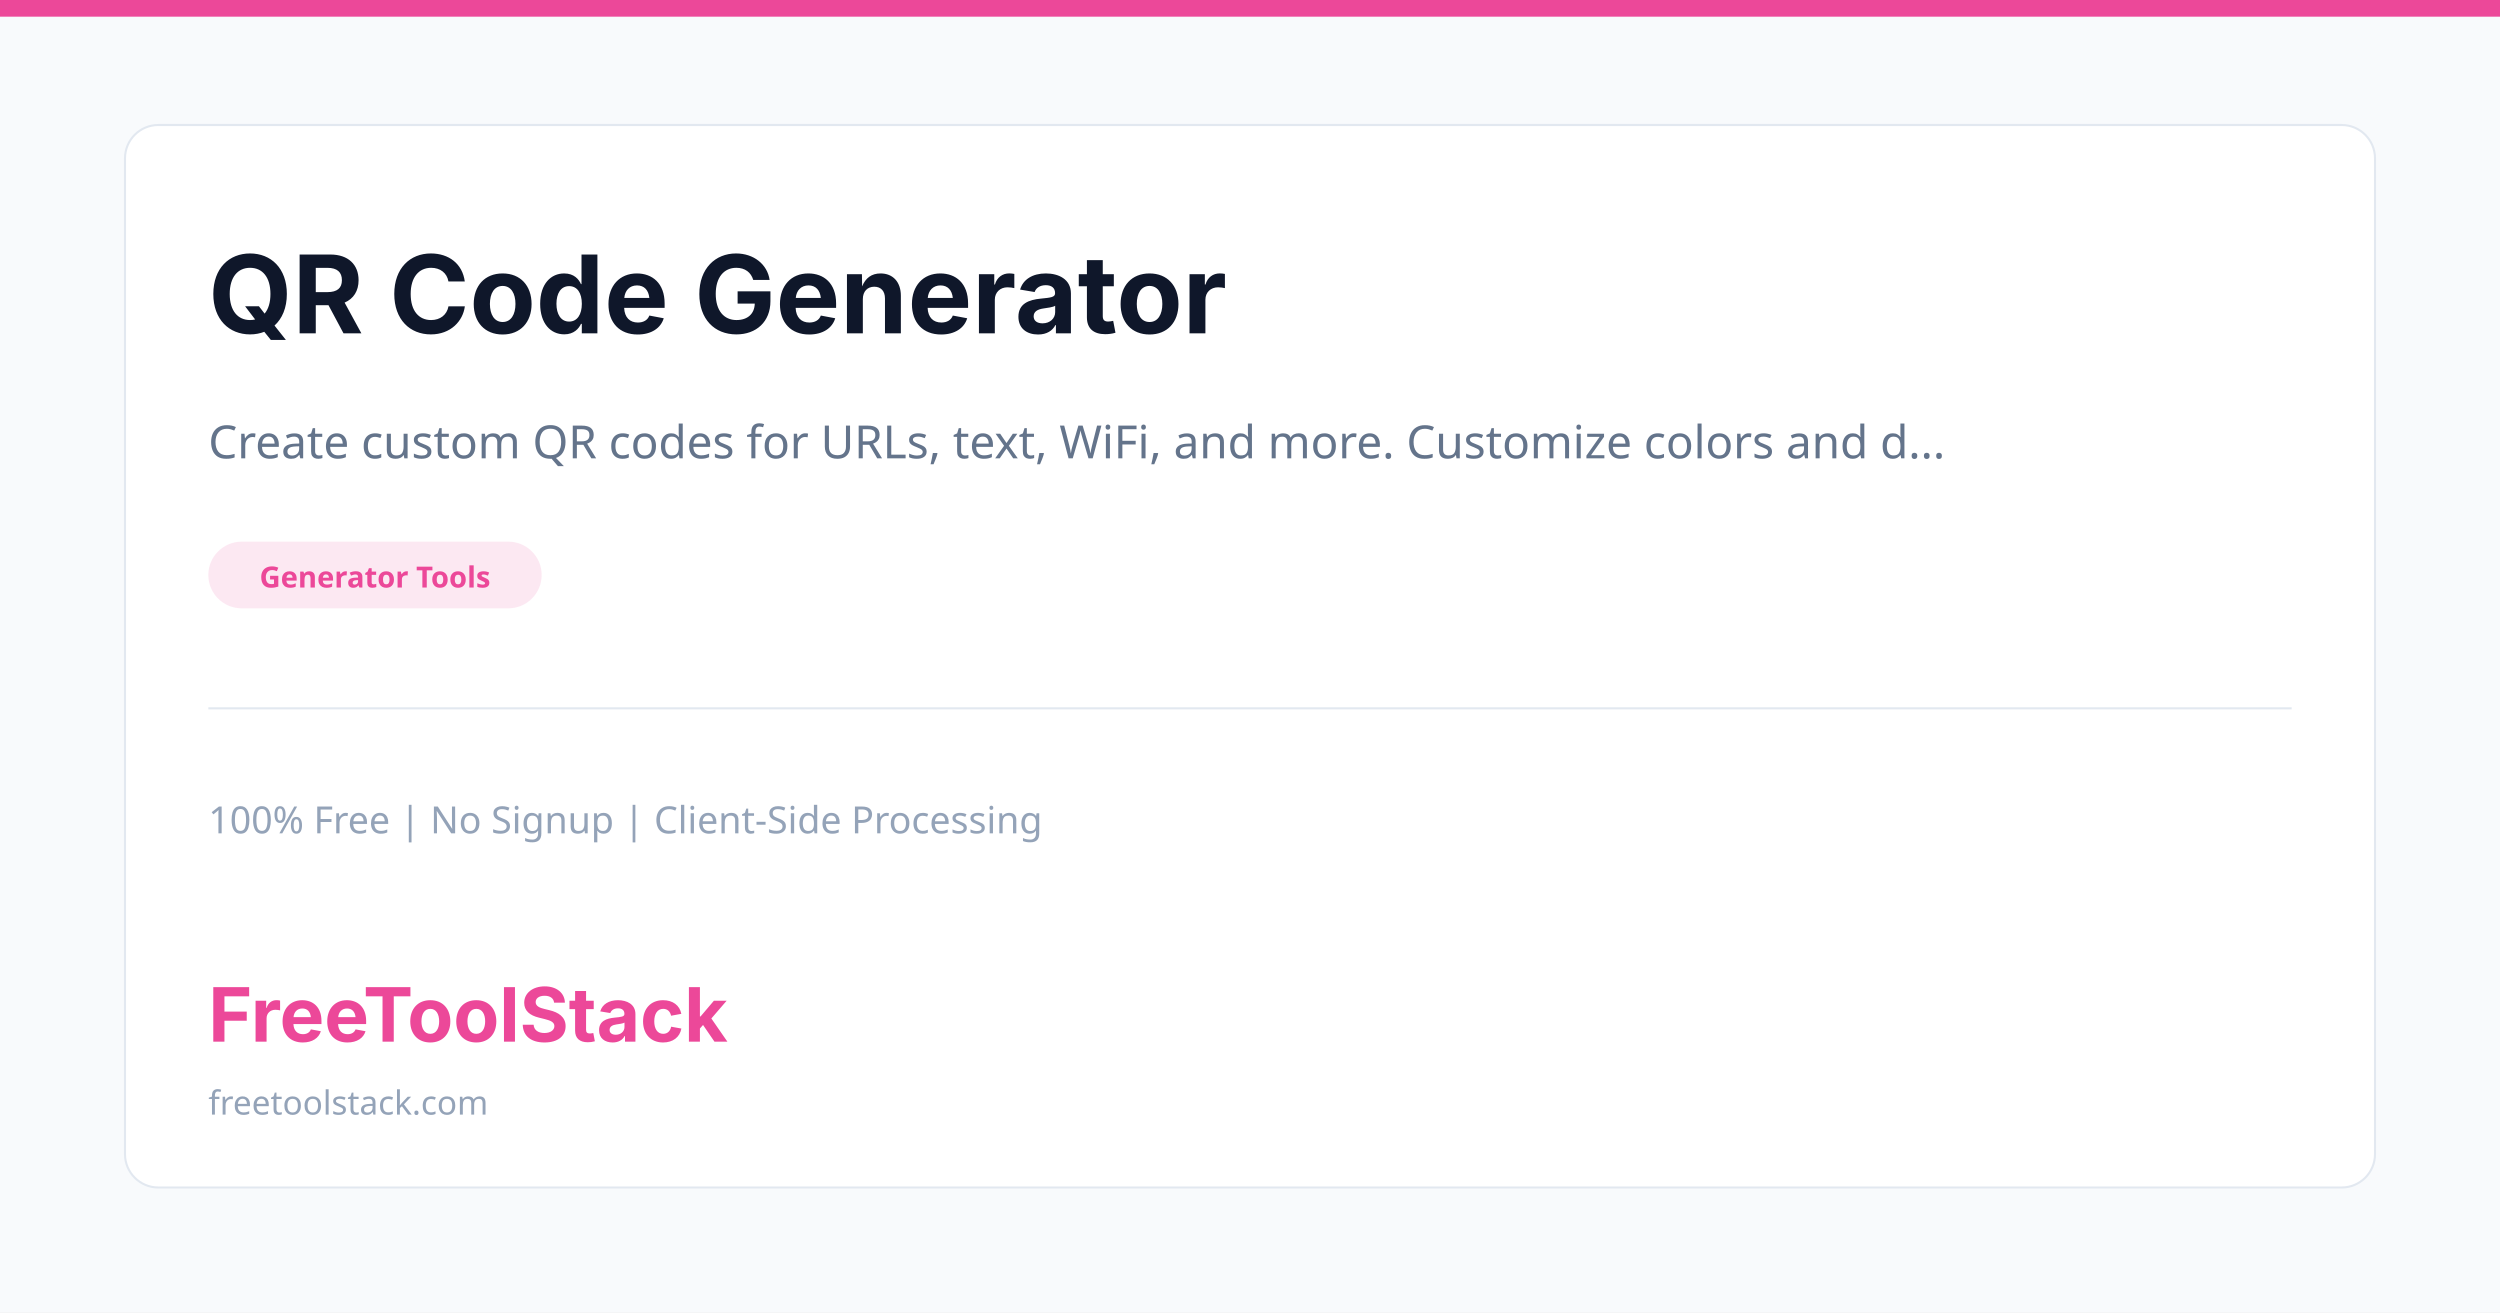
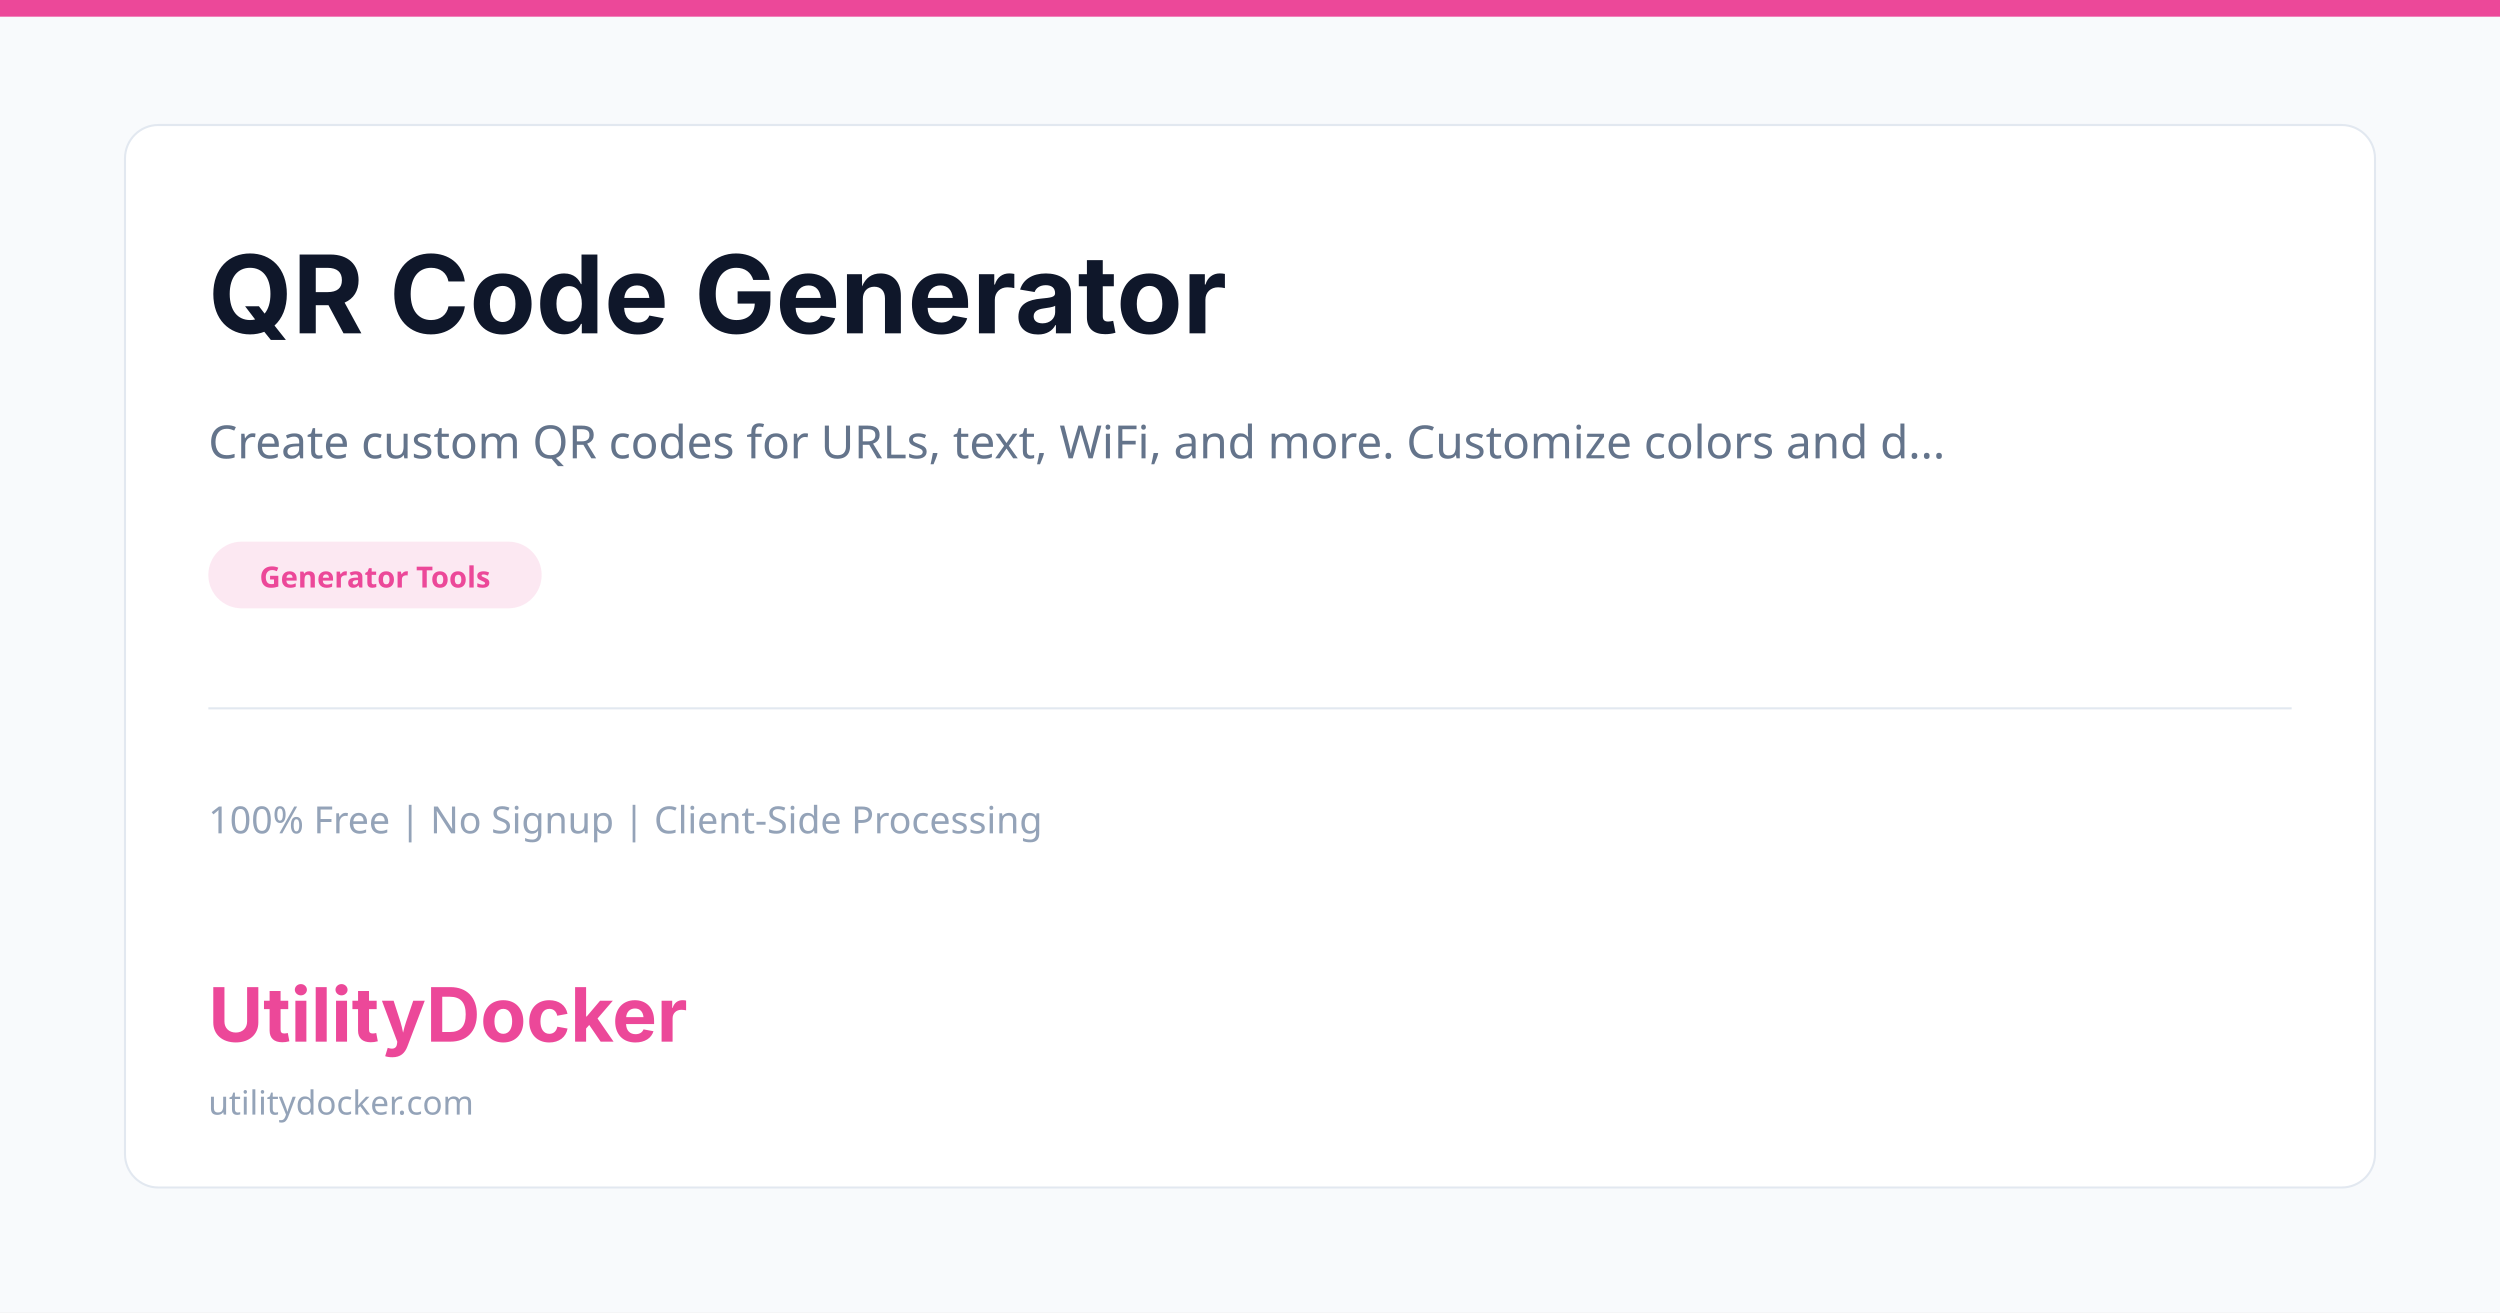
<svg xmlns="http://www.w3.org/2000/svg" width="1200" height="630" viewBox="0 0 1200 630">
  <rect width="1200" height="630" fill="#f8fafc" />
  <rect x="0" y="0" width="1200" height="8" fill="#ec4899" />
  <rect x="60" y="60" width="1080" height="510" rx="16" fill="white" stroke="#e2e8f0" stroke-width="1" />
  <text x="100" y="160" font-family="system-ui, -apple-system, sans-serif" font-size="52" font-weight="bold" fill="#0f172a">QR Code Generator</text>
  <text x="100" y="220" font-family="system-ui, sans-serif" font-size="22" fill="#64748b">Create custom QR codes for URLs, text, WiFi, and more. Customize colors and d...</text>
  <rect x="100" y="260" width="160" height="32" rx="16" fill="#ec489920" />
  <text x="180" y="282" font-family="system-ui, sans-serif" font-size="14" font-weight="600" fill="#ec4899" text-anchor="middle">Generator Tools</text>
  <line x1="100" y1="340" x2="1100" y2="340" stroke="#e2e8f0" stroke-width="1" />
  <text x="100" y="400" font-family="system-ui, sans-serif" font-size="18" fill="#94a3b8">100% Free | No Signup | Client-Side Processing</text>
-   <text x="100" y="500" font-family="system-ui, -apple-system, sans-serif" font-size="36" font-weight="bold" fill="#ec4899">FreeToolStack</text>
-   <text x="100" y="535" font-family="system-ui, sans-serif" font-size="16" fill="#94a3b8">freetoolstack.com</text>
+   <text x="100" y="500" font-family="system-ui, -apple-system, sans-serif" font-size="36" font-weight="bold" fill="#ec4899">UtilityDocker</text>
+   <text x="100" y="535" font-family="system-ui, sans-serif" font-size="16" fill="#94a3b8">utilitydocker.com</text>
</svg>
